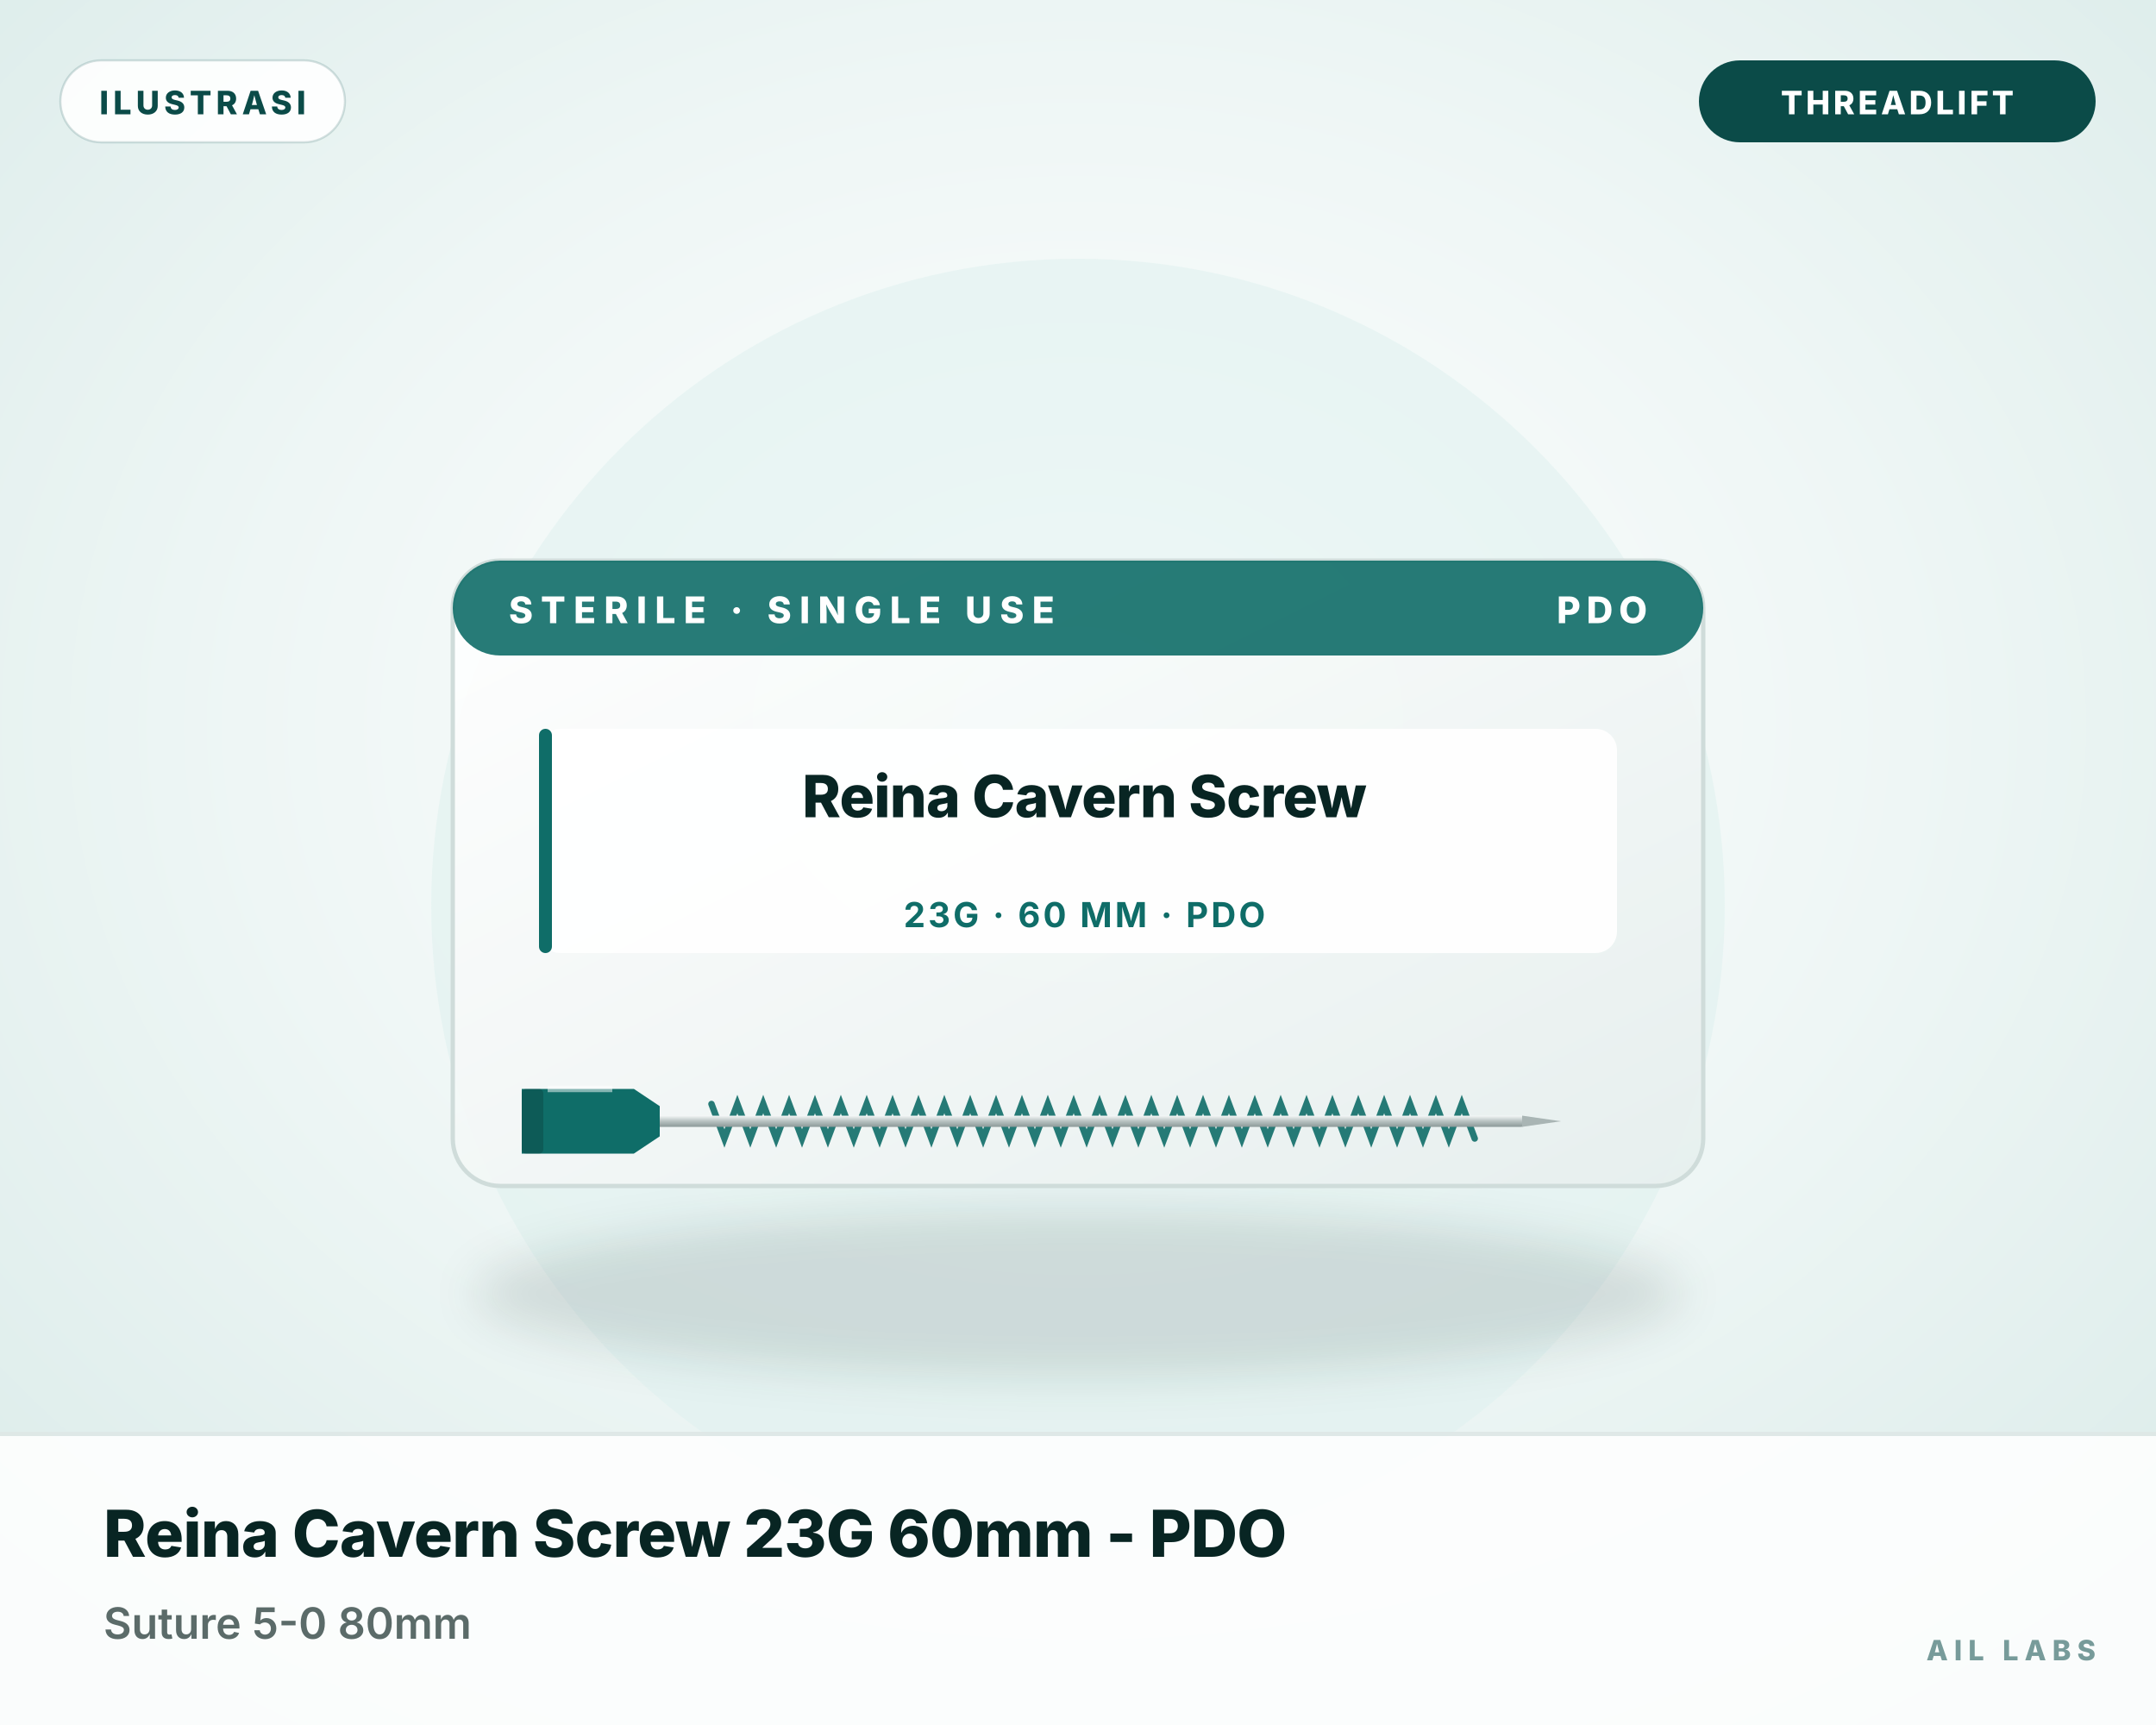
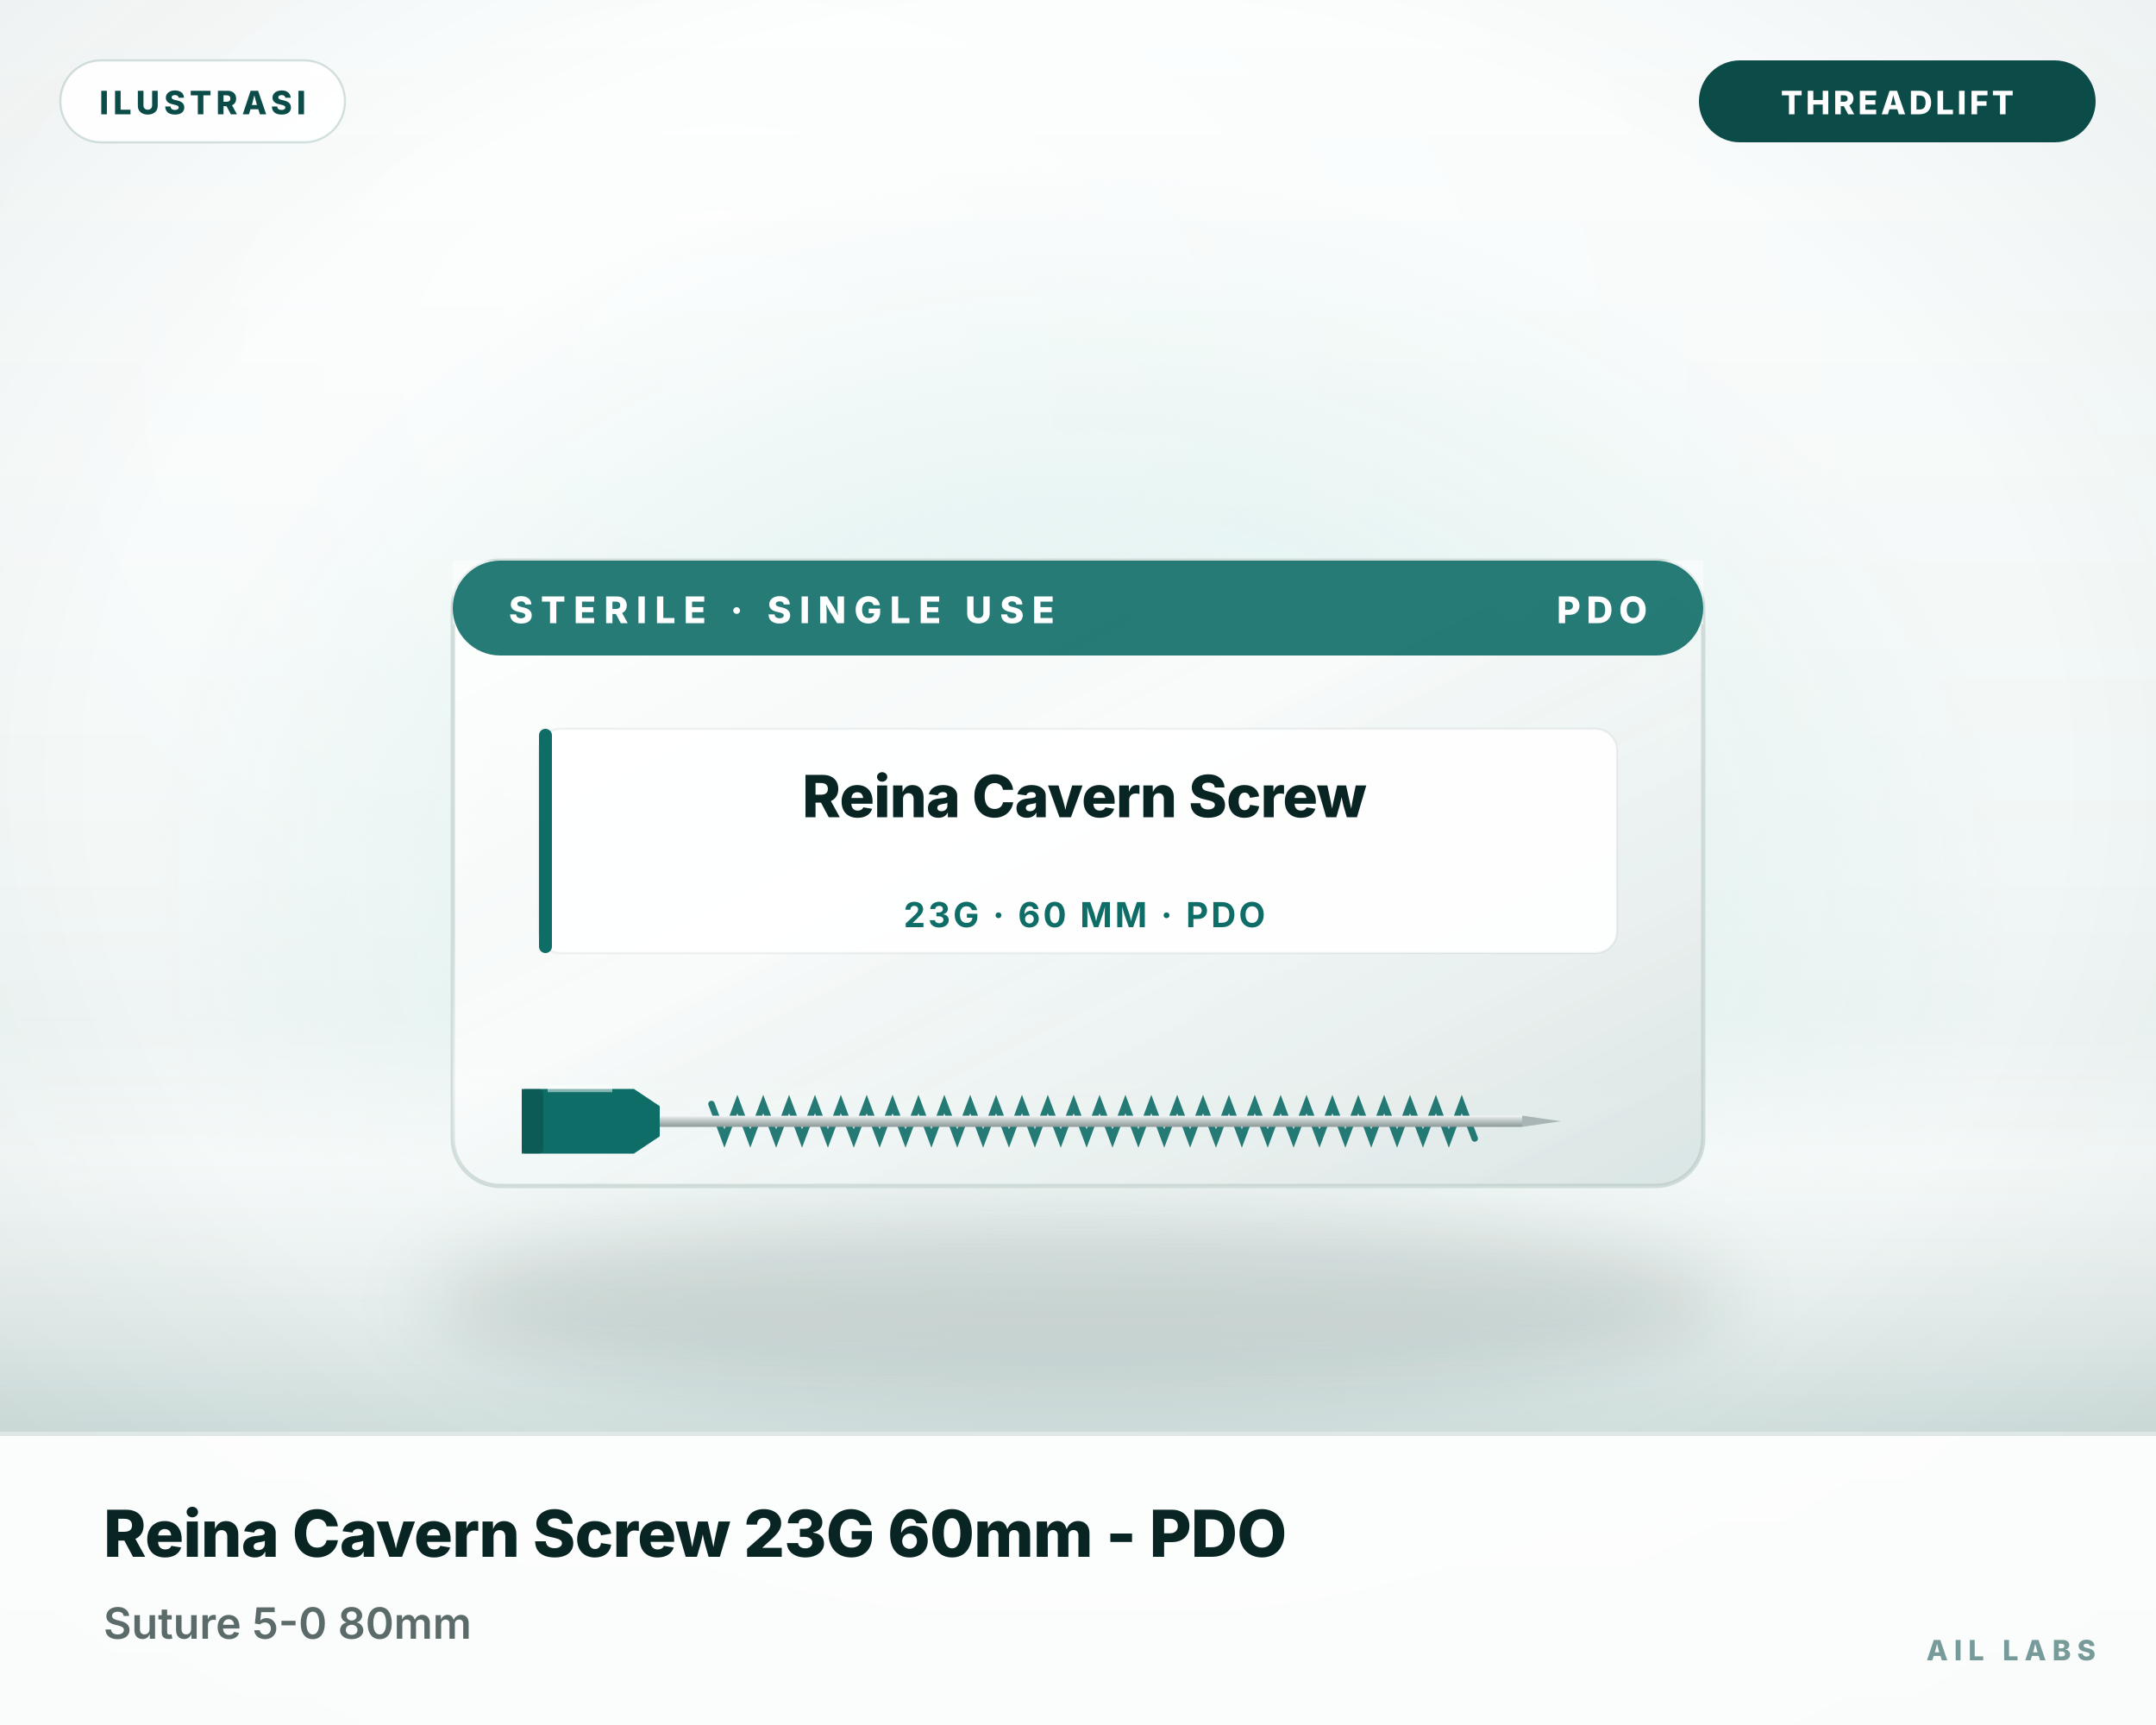
- <svg xmlns="http://www.w3.org/2000/svg" viewBox="0 0 1000 800" width="1000" height="800" font-family="Inter, ui-sans-serif, system-ui, -apple-system, 'Segoe UI', sans-serif" role="img" aria-label="Ilustrasi kemasan Reina Cavern Screw 23G 60mm - PDO">
+ <svg xmlns="http://www.w3.org/2000/svg" data-lit="1" viewBox="0 0 1000 800" width="1000" height="800" font-family="Inter, ui-sans-serif, system-ui, -apple-system, 'Segoe UI', sans-serif" role="img" aria-label="Ilustrasi kemasan Reina Cavern Screw 23G 60mm - PDO">
  <defs>
-     <radialGradient id="bg" cx="50%" cy="42%" r="70%">
-       <stop offset="0" stop-color="#ffffff" />
-       <stop offset=".55" stop-color="#eef6f5" />
-       <stop offset="1" stop-color="#dcecea" />
-     </radialGradient>
    <linearGradient id="glass" x1="0" x2="1">
-       <stop offset="0" stop-color="#e3eeed" />
-       <stop offset=".35" stop-color="#ffffff" />
-       <stop offset="1" stop-color="#d5e3e1" />
+       <stop offset="0" stop-color="#cfe0de" />
+       <stop offset=".18" stop-color="#f4f9f8" />
+       <stop offset=".32" stop-color="#ffffff" />
+       <stop offset=".7" stop-color="#e6efee" />
+       <stop offset="1" stop-color="#c3d5d3" />
    </linearGradient>
    <linearGradient id="boxg" x1="0" x2="1">
      <stop offset="0" stop-color="#ffffff" />
      <stop offset="1" stop-color="#eef3f2" />
    </linearGradient>
    <linearGradient id="pouch" x1="0" y1="0" x2="1" y2="1">
      <stop offset="0" stop-color="#ffffff" stop-opacity=".95" />
      <stop offset="1" stop-color="#e6efee" stop-opacity=".95" />
    </linearGradient>
    <linearGradient id="steel" x1="0" y1="0" x2="0" y2="1">
      <stop offset="0" stop-color="#f4f7f7" />
      <stop offset=".5" stop-color="#b7c2c1" />
      <stop offset="1" stop-color="#8d9a99" />
    </linearGradient>
    <linearGradient id="amber" x1="0" x2="1">
-       <stop offset="0" stop-color="#7a3f12" />
-       <stop offset=".4" stop-color="#b8692a" />
-       <stop offset="1" stop-color="#6a3510" />
+       <stop offset="0" stop-color="#5a2c0b" />
+       <stop offset=".22" stop-color="#9c561e" />
+       <stop offset=".38" stop-color="#c47a36" />
+       <stop offset=".72" stop-color="#8a4816" />
+       <stop offset="1" stop-color="#4e260a" />
    </linearGradient>
    <filter id="blur" x="-20%" y="-50%" width="140%" height="200%">
-       <feGaussianBlur stdDeviation="10" />
+       <feGaussianBlur stdDeviation="12" />
+     </filter>
+     <linearGradient id="bg" x1="0" y1="0" x2="0" y2="1">
+       <stop offset="0" stop-color="#fbfdfd" />
+       <stop offset=".5" stop-color="#f1f7f6" />
+       <stop offset=".72" stop-color="#e6efee" />
+       <stop offset="1" stop-color="#dbe7e5" />
+     </linearGradient>
+     <linearGradient id="floor" x1="0" y1="0" x2="0" y2="1">
+       <stop offset="0" stop-color="#ffffff" stop-opacity="0" />
+       <stop offset=".35" stop-color="#ffffff" stop-opacity=".55" />
+       <stop offset="1" stop-color="#cfdedc" stop-opacity=".9" />
+     </linearGradient>
+     <radialGradient id="key" cx="34%" cy="22%" r="60%">
+       <stop offset="0" stop-color="#ffffff" stop-opacity=".75" />
+       <stop offset=".6" stop-color="#ffffff" stop-opacity=".15" />
+       <stop offset="1" stop-color="#ffffff" stop-opacity="0" />
+     </radialGradient>
+     <radialGradient id="tint">
+       <stop offset="0" stop-color="#dff1ef" />
+       <stop offset=".55" stop-color="#dff1ef" stop-opacity=".6" />
+       <stop offset="1" stop-color="#dff1ef" stop-opacity="0" />
+     </radialGradient>
+     <radialGradient id="vig" cx="50%" cy="45%" r="75%">
+       <stop offset=".6" stop-color="#082523" stop-opacity="0" />
+       <stop offset="1" stop-color="#082523" stop-opacity=".07" />
+     </radialGradient>
+     <linearGradient id="cyl" x1="0" x2="1">
+       <stop offset="0" stop-color="#05201e" stop-opacity=".26" />
+       <stop offset=".09" stop-color="#05201e" stop-opacity=".08" />
+       <stop offset=".26" stop-color="#ffffff" stop-opacity=".32" />
+       <stop offset=".4" stop-color="#ffffff" stop-opacity=".04" />
+       <stop offset=".66" stop-color="#05201e" stop-opacity="0" />
+       <stop offset=".9" stop-color="#05201e" stop-opacity=".12" />
+       <stop offset="1" stop-color="#05201e" stop-opacity=".28" />
+     </linearGradient>
+     <linearGradient id="cylv" x1="0" y1="0" x2="0" y2="1">
+       <stop offset="0" stop-color="#05201e" stop-opacity=".18" />
+       <stop offset=".12" stop-color="#ffffff" stop-opacity=".1" />
+       <stop offset=".3" stop-color="#ffffff" stop-opacity=".38" />
+       <stop offset=".45" stop-color="#ffffff" stop-opacity=".04" />
+       <stop offset=".85" stop-color="#05201e" stop-opacity=".1" />
+       <stop offset="1" stop-color="#05201e" stop-opacity=".24" />
+     </linearGradient>
+     <linearGradient id="wrap" x1="0" x2="1">
+       <stop offset="0" stop-color="#05201e" stop-opacity=".1" />
+       <stop offset=".2" stop-color="#ffffff" stop-opacity=".15" />
+       <stop offset=".55" stop-color="#05201e" stop-opacity="0" />
+       <stop offset="1" stop-color="#05201e" stop-opacity=".12" />
+     </linearGradient>
+     <linearGradient id="face" x1="0" y1="0" x2=".35" y2="1">
+       <stop offset="0" stop-color="#ffffff" stop-opacity=".34" />
+       <stop offset=".4" stop-color="#ffffff" stop-opacity="0" />
+       <stop offset="1" stop-color="#05201e" stop-opacity=".08" />
+     </linearGradient>
+     <linearGradient id="side" x1="0" y1="0" x2="0" y2="1">
+       <stop offset="0" stop-color="#05201e" stop-opacity=".02" />
+       <stop offset="1" stop-color="#05201e" stop-opacity=".2" />
+     </linearGradient>
+     <linearGradient id="sheen" x1="0" y1="0" x2="1" y2="1">
+       <stop offset=".3" stop-color="#ffffff" stop-opacity="0" />
+       <stop offset=".42" stop-color="#ffffff" stop-opacity=".5" />
+       <stop offset=".5" stop-color="#ffffff" stop-opacity="0" />
+       <stop offset=".95" stop-color="#05201e" stop-opacity=".05" />
+     </linearGradient>
+     <linearGradient id="spec" x1="0" y1="0" x2="0" y2="1">
+       <stop offset="0" stop-color="#ffffff" stop-opacity="0" />
+       <stop offset=".18" stop-color="#ffffff" />
+       <stop offset=".75" stop-color="#ffffff" stop-opacity=".8" />
+       <stop offset="1" stop-color="#ffffff" stop-opacity="0" />
+     </linearGradient>
+     <filter id="soft" x="-30%" y="-80%" width="160%" height="260%">
+       <feGaussianBlur stdDeviation="18" />
+     </filter>
+     <filter id="contact" x="-20%" y="-100%" width="140%" height="300%">
+       <feGaussianBlur stdDeviation="4" />
    </filter>
  </defs>
  <rect width="1000" height="800" fill="url(#bg)" />
-   <circle cx="500" cy="420" r="300" fill="#dff1ef" opacity=".55" />
-   <ellipse cx="500" cy="600" rx="280.0" ry="39.2" fill="#082523" opacity="0.12" filter="url(#blur)" />
+   <rect width="1000" height="800" fill="url(#key)" />
+   <ellipse cx="500" cy="410" rx="430" ry="340" fill="url(#tint)" />
+   <rect x="0" y="470" width="1000" height="194" fill="url(#floor)" />
+   <rect width="1000" height="800" fill="url(#vig)" />
+   <ellipse cx="500" cy="604" rx="302.4" ry="43.1" fill="#082523" opacity=".13" filter="url(#soft)" />
  <g transform="translate(0,-40)">
    <rect x="210" y="300" width="580" height="290" rx="22" fill="url(#pouch)" stroke="#cfdcda" stroke-width="2" />
-     <path d="M210,345 l14.5,-14 l14.5,--14 l14.5,-14 l14.5,--14 l14.5,-14 l14.5,--14 l14.5,-14 l14.5,--14 l14.5,-14 l14.5,--14 l14.5,-14 l14.5,--14 l14.5,-14 l14.5,--14 l14.5,-14 l14.5,--14 l14.5,-14 l14.5,--14 l14.5,-14 l14.5,--14 l14.5,-14 l14.5,--14 l14.5,-14 l14.5,--14 l14.5,-14 l14.5,--14 l14.5,-14 l14.5,--14 l14.5,-14 l14.5,--14 l14.5,-14 l14.5,--14 l14.5,-14 l14.5,--14 l14.5,-14 l14.5,--14 l14.5,-14 l14.5,--14 l14.5,-14 l14.5,--14 v-30 h-580 z" fill="#fff" opacity=".55" transform="translate(0,-15)" />
+     <rect x="210" y="300" width="580" height="290" rx="22" fill="url(#sheen)" />
+     <path d="M210,345 l14.5,-14 l14.5,14 l14.5,-14 l14.5,14 l14.5,-14 l14.5,14 l14.5,-14 l14.5,14 l14.5,-14 l14.5,14 l14.5,-14 l14.5,14 l14.5,-14 l14.5,14 l14.5,-14 l14.5,14 l14.5,-14 l14.5,14 l14.5,-14 l14.5,14 l14.5,-14 l14.5,14 l14.5,-14 l14.5,14 l14.5,-14 l14.5,14 l14.5,-14 l14.5,14 l14.5,-14 l14.5,14 l14.5,-14 l14.5,14 l14.5,-14 l14.5,14 l14.5,-14 l14.5,14 l14.5,-14 l14.5,14 l14.5,-14 l14.5,14 v-30 h-580 z" fill="#fff" opacity=".55" transform="translate(0,-15)" />
    <rect x="210" y="300" width="580" height="44" rx="22" fill="#0f6d68" opacity=".9" />
    <text x="236" y="329" font-size="17" font-weight="800" fill="#fff" letter-spacing=".22em">STERILE · SINGLE USE</text>
    <text x="764" y="329" text-anchor="end" font-size="17" font-weight="800" fill="#fff" letter-spacing=".16em">PDO</text>
    <g transform="rotate(0 300 560)">
      <path d="M330,552 L336,568 L342,552 L348,568 L354,552 L360,568 L366,552 L372,568 L378,552 L384,568 L390,552 L396,568 L402,552 L408,568 L414,552 L420,568 L426,552 L432,568 L438,552 L444,568 L450,552 L456,568 L462,552 L468,568 L474,552 L480,568 L486,552 L492,568 L498,552 L504,568 L510,552 L516,568 L522,552 L528,568 L534,552 L540,568 L546,552 L552,568 L558,552 L564,568 L570,552 L576,568 L582,552 L588,568 L594,552 L600,568 L606,552 L612,568 L618,552 L624,568 L630,552 L636,568 L642,552 L648,568 L654,552 L660,568 L666,552 L672,568 L678,552 L684,568" fill="none" stroke="#0f6d68" stroke-width="3" stroke-linecap="round" opacity=".9" />
      <rect x="300" y="557.4" width="408" height="5.2" rx="2.6" fill="url(#steel)" />
      <path d="M706,557.4 L724,560 L706,562.6 z" fill="#a9b5b4" />
      <path d="M242,545 h52 l12,8 v14 l-12,8 h-52 z" fill="#0f6d68" />
      <rect x="242" y="545" width="10" height="30" rx="2" fill="#082523" opacity=".25" />
      <path d="M254,545 h30" stroke="#fff" stroke-width="3" opacity=".5" />
    </g>
-     <rect x="250.0" y="378.0" width="500" height="104" rx="10" fill="#fff" fill-opacity=".92" />
+     <rect x="250.0" y="378.0" width="500" height="104" rx="10" fill="#fff" fill-opacity=".92" stroke="#082523" stroke-opacity=".06" />
    <rect x="250.0" y="378.0" width="6" height="104" rx="3" fill="#0f6d68" />
    <text x="503" y="419.0" text-anchor="middle" font-size="27" font-weight="800" fill="#082523" letter-spacing="-0.01em">Reina Cavern Screw</text>
    <text x="503" y="470.0" text-anchor="middle" font-size="16" font-weight="700" fill="#0f6d68" letter-spacing=".08em">23G · 60 MM · PDO</text>
  </g>
-   <rect x="0" y="664" width="1000" height="136" fill="#ffffff" opacity=".86" />
+   <rect x="0" y="664" width="1000" height="136" fill="#ffffff" opacity=".9" />
  <rect x="0" y="664" width="1000" height="2" fill="#0b4b48" opacity=".12" />
  <text x="48" y="722" text-anchor="start" font-size="30" font-weight="800" fill="#082523" letter-spacing="-0.01em">Reina Cavern Screw 23G 60mm - PDO</text>
  <text x="48" y="760" font-size="20" font-weight="600" fill="#5b6b69">Suture 5-0 80mm</text>
  <rect x="28" y="28" width="132" height="38" rx="19" fill="#ffffff" opacity=".9" stroke="#0b4b48" stroke-opacity=".18" />
  <text x="94" y="53" text-anchor="middle" font-size="15" font-weight="800" fill="#0b4b48" letter-spacing=".14em">ILUSTRASI</text>
  <rect x="788" y="28" width="184" height="38" rx="19" fill="#0b4b48" />
  <text x="880.0" y="53" text-anchor="middle" font-size="15" font-weight="800" fill="#fff" letter-spacing=".1em">THREADLIFT</text>
  <text x="972" y="770" text-anchor="end" font-size="13" font-weight="800" fill="#0b4b48" opacity=".55" letter-spacing=".22em">AIL LABS</text>
</svg>
